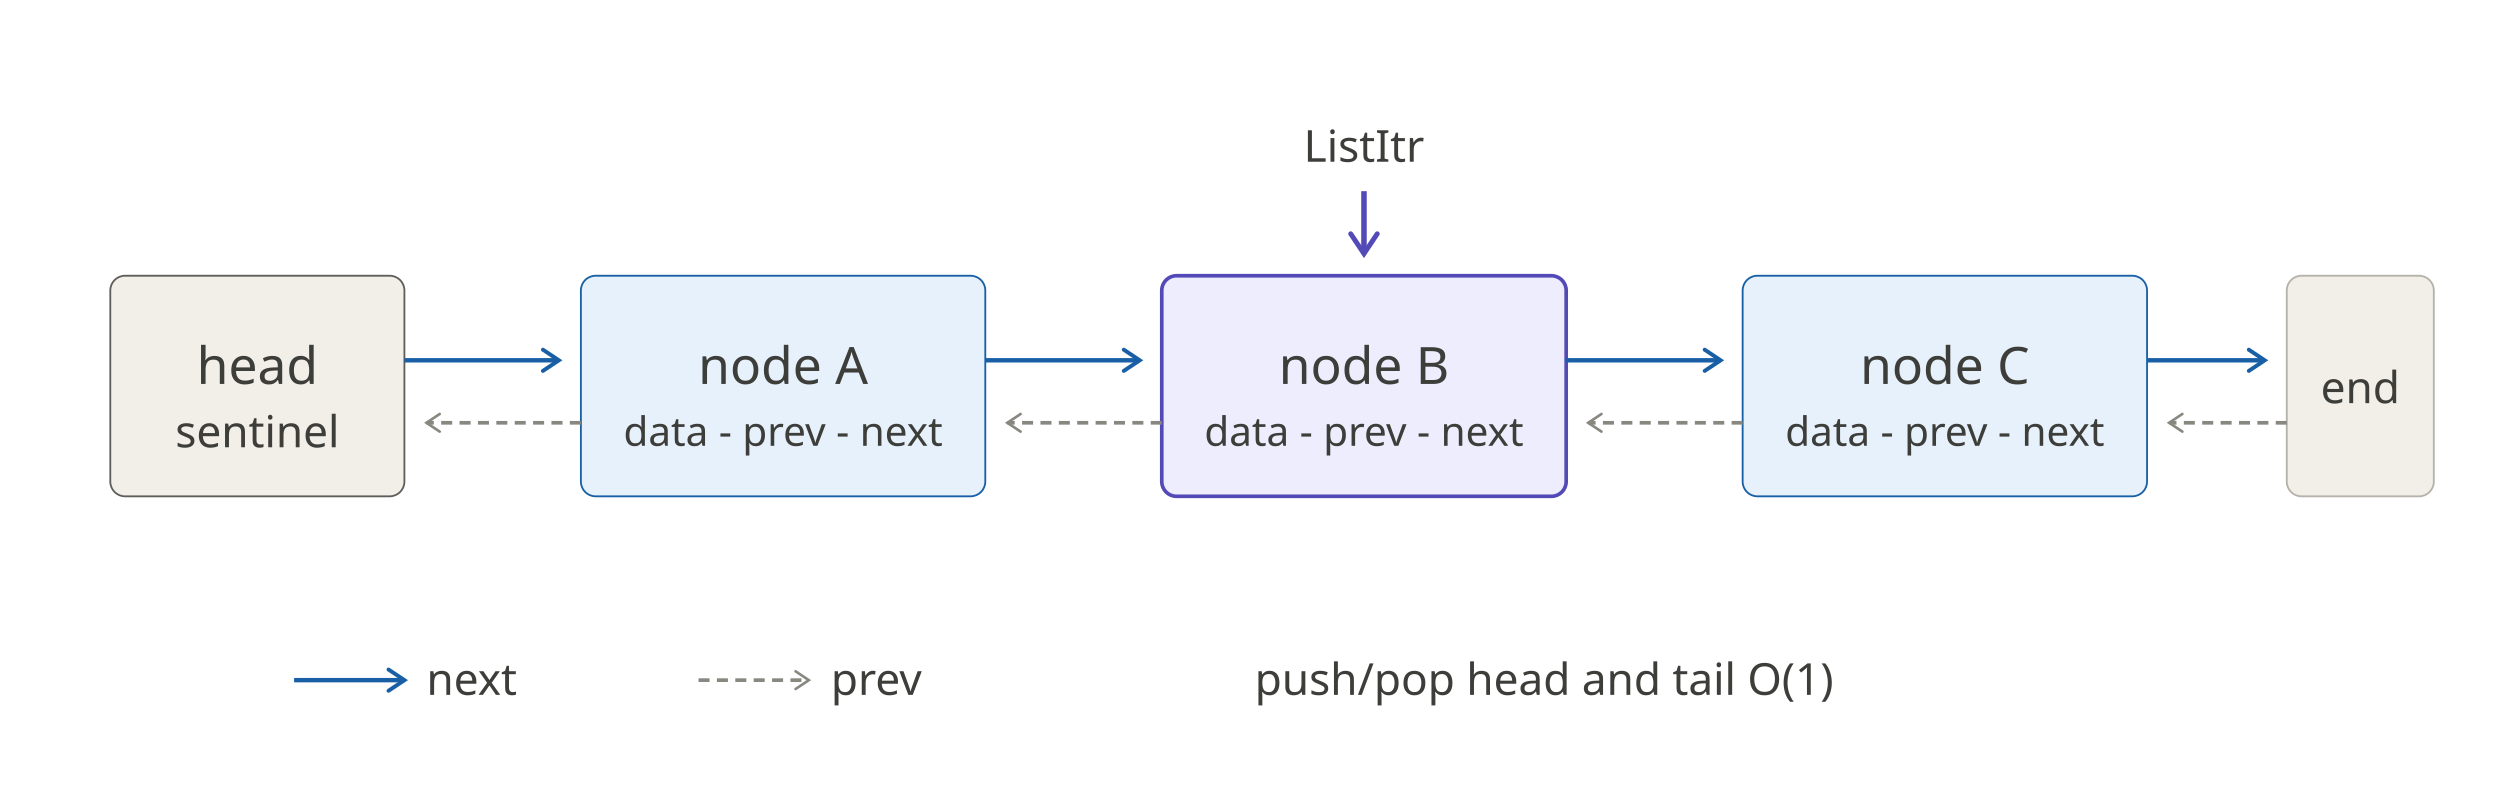
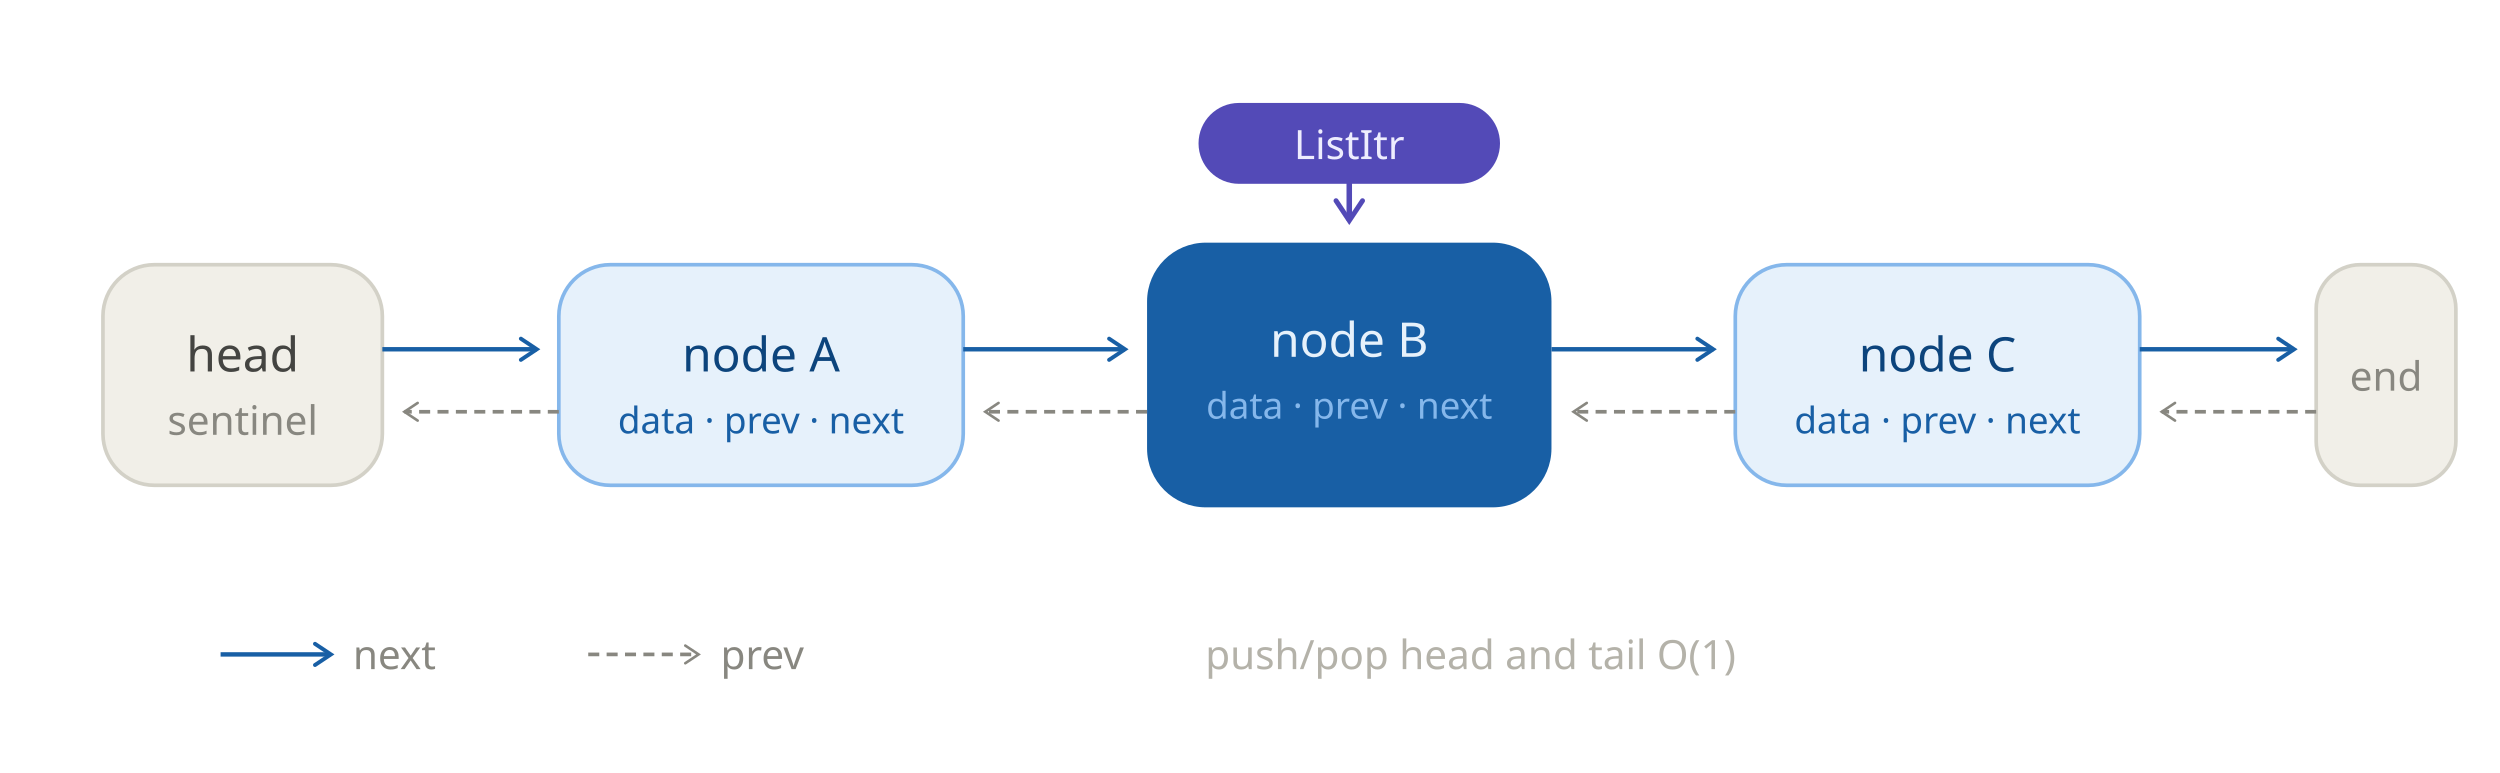
- <svg xmlns="http://www.w3.org/2000/svg" width="680" height="220" viewBox="0 0 680 220" role="img">
-   <style>text { font-family: sans-serif; fill: #3d3d3a; }</style>
+ <svg xmlns="http://www.w3.org/2000/svg" width="680" height="210" viewBox="0 0 680 210" role="img">
  <defs>
    <marker id="anxt" viewBox="0 0 10 10" refX="8" refY="5" markerWidth="6" markerHeight="6" orient="auto-start-reverse">
      <path d="M2 1L8 5L2 9" fill="none" stroke="#185FA5" stroke-width="1.5" stroke-linecap="round" />
    </marker>
    <marker id="aprv" viewBox="0 0 10 10" refX="8" refY="5" markerWidth="6" markerHeight="6" orient="auto-start-reverse">
      <path d="M2 1L8 5L2 9" fill="none" stroke="#888780" stroke-width="1.2" stroke-linecap="round" />
    </marker>
    <marker id="aitr" viewBox="0 0 10 10" refX="8" refY="5" markerWidth="6" markerHeight="6" orient="auto-start-reverse">
      <path d="M2 1L8 5L2 9" fill="none" stroke="#534AB7" stroke-width="1.5" stroke-linecap="round" />
    </marker>
  </defs>
-   <rect x="30" y="75" width="80" height="60" rx="4" fill="#F1EFE8" stroke="#5F5E5A" stroke-width="0.5" />
-   <text font-size="14" font-weight="500" x="70" y="99" text-anchor="middle" dominant-baseline="central" fill="#444441">head</text>
-   <text font-size="12" x="70" y="117" text-anchor="middle" dominant-baseline="central" fill="#888780">sentinel</text>
-   <rect x="158" y="75" width="110" height="60" rx="4" fill="#E6F1FB" stroke="#185FA5" stroke-width="0.5" />
-   <text font-size="14" font-weight="500" x="213" y="99" text-anchor="middle" dominant-baseline="central" fill="#0C447C">node A</text>
-   <text font-size="11" x="213" y="117" text-anchor="middle" dominant-baseline="central" fill="#185FA5">data - prev - next</text>
-   <rect x="316" y="75" width="110" height="60" rx="4" fill="#EEEDFE" stroke="#534AB7" stroke-width="1" />
-   <text font-size="14" font-weight="500" x="371" y="99" text-anchor="middle" dominant-baseline="central" fill="#3C3489">node B</text>
-   <text font-size="11" x="371" y="117" text-anchor="middle" dominant-baseline="central" fill="#534AB7">data - prev - next</text>
-   <rect x="474" y="75" width="110" height="60" rx="4" fill="#E6F1FB" stroke="#185FA5" stroke-width="0.5" />
-   <text font-size="14" font-weight="500" x="529" y="99" text-anchor="middle" dominant-baseline="central" fill="#0C447C">node C</text>
-   <text font-size="11" x="529" y="117" text-anchor="middle" dominant-baseline="central" fill="#185FA5">data - prev - next</text>
-   <rect x="622" y="75" width="40" height="60" rx="4" fill="#F1EFE8" stroke="#B4B2A9" stroke-width="0.5" />
-   <text font-size="12" x="642" y="105" text-anchor="middle" dominant-baseline="central" fill="#888780">end</text>
-   <line x1="110" y1="98" x2="152" y2="98" stroke="#185FA5" stroke-width="1.2" marker-end="url(#anxt)" />
-   <line x1="268" y1="98" x2="310" y2="98" stroke="#185FA5" stroke-width="1.2" marker-end="url(#anxt)" />
-   <line x1="426" y1="98" x2="468" y2="98" stroke="#185FA5" stroke-width="1.2" marker-end="url(#anxt)" />
-   <line x1="584" y1="98" x2="616" y2="98" stroke="#185FA5" stroke-width="1.2" marker-end="url(#anxt)" />
-   <line x1="158" y1="115" x2="116" y2="115" stroke="#888780" stroke-width="1" stroke-dasharray="3 2" marker-end="url(#aprv)" />
-   <line x1="316" y1="115" x2="274" y2="115" stroke="#888780" stroke-width="1" stroke-dasharray="3 2" marker-end="url(#aprv)" />
-   <line x1="474" y1="115" x2="432" y2="115" stroke="#888780" stroke-width="1" stroke-dasharray="3 2" marker-end="url(#aprv)" />
-   <line x1="622" y1="115" x2="590" y2="115" stroke="#888780" stroke-width="1" stroke-dasharray="3 2" marker-end="url(#aprv)" />
-   <line x1="371" y1="52" x2="371" y2="69" stroke="#534AB7" stroke-width="1.5" marker-end="url(#aitr)" />
-   <text font-size="12" x="371" y="44" text-anchor="middle" fill="#534AB7">ListItr</text>
-   <line x1="80" y1="185" x2="110" y2="185" stroke="#185FA5" stroke-width="1.2" marker-end="url(#anxt)" />
-   <text font-size="12" x="116" y="189" fill="#888780">next</text>
-   <line x1="190" y1="185" x2="220" y2="185" stroke="#888780" stroke-width="1" stroke-dasharray="3 2" marker-end="url(#aprv)" />
-   <text font-size="12" x="226" y="189" fill="#888780">prev</text>
-   <text font-size="12" x="420" y="189" text-anchor="middle" fill="#B4B2A9">push/pop head and tail O(1)</text>
+   <rect x="28" y="72" width="76" height="60" rx="14" fill="#F1EFE8" stroke="#D3D1C7" stroke-width="1" />
+   <text font-family="sans-serif" font-size="13" font-weight="500" x="66" y="96" text-anchor="middle" dominant-baseline="central" fill="#444441">head</text>
+   <text font-family="sans-serif" font-size="11" x="66" y="114" text-anchor="middle" dominant-baseline="central" fill="#888780">sentinel</text>
+   <rect x="152" y="72" width="110" height="60" rx="14" fill="#E6F1FB" stroke="#85B7EB" stroke-width="1" />
+   <text font-family="sans-serif" font-size="13" font-weight="500" x="207" y="96" text-anchor="middle" dominant-baseline="central" fill="#0C447C">node A</text>
+   <text font-family="sans-serif" font-size="10" x="207" y="114" text-anchor="middle" dominant-baseline="central" fill="#185FA5">data · prev · next</text>
+   <rect x="312" y="66" width="110" height="72" rx="16" fill="#185FA5" />
+   <text font-family="sans-serif" font-size="13" font-weight="500" x="367" y="92" text-anchor="middle" dominant-baseline="central" fill="#E6F1FB">node B</text>
+   <text font-family="sans-serif" font-size="10" x="367" y="110" text-anchor="middle" dominant-baseline="central" fill="#85B7EB">data · prev · next</text>
+   <rect x="472" y="72" width="110" height="60" rx="14" fill="#E6F1FB" stroke="#85B7EB" stroke-width="1" />
+   <text font-family="sans-serif" font-size="13" font-weight="500" x="527" y="96" text-anchor="middle" dominant-baseline="central" fill="#0C447C">node C</text>
+   <text font-family="sans-serif" font-size="10" x="527" y="114" text-anchor="middle" dominant-baseline="central" fill="#185FA5">data · prev · next</text>
+   <rect x="630" y="72" width="38" height="60" rx="12" fill="#F1EFE8" stroke="#D3D1C7" stroke-width="1" />
+   <text font-family="sans-serif" font-size="11" x="649" y="102" text-anchor="middle" dominant-baseline="central" fill="#888780">end</text>
+   <line x1="104" y1="95" x2="146" y2="95" stroke="#185FA5" stroke-width="1.2" marker-end="url(#anxt)" />
+   <line x1="262" y1="95" x2="306" y2="95" stroke="#185FA5" stroke-width="1.2" marker-end="url(#anxt)" />
+   <line x1="422" y1="95" x2="466" y2="95" stroke="#185FA5" stroke-width="1.2" marker-end="url(#anxt)" />
+   <line x1="582" y1="95" x2="624" y2="95" stroke="#185FA5" stroke-width="1.2" marker-end="url(#anxt)" />
+   <line x1="152" y1="112" x2="110" y2="112" stroke="#888780" stroke-width="1" stroke-dasharray="3 2" marker-end="url(#aprv)" />
+   <line x1="312" y1="112" x2="268" y2="112" stroke="#888780" stroke-width="1" stroke-dasharray="3 2" marker-end="url(#aprv)" />
+   <line x1="472" y1="112" x2="428" y2="112" stroke="#888780" stroke-width="1" stroke-dasharray="3 2" marker-end="url(#aprv)" />
+   <line x1="630" y1="112" x2="588" y2="112" stroke="#888780" stroke-width="1" stroke-dasharray="3 2" marker-end="url(#aprv)" />
+   <line x1="367" y1="46" x2="367" y2="60" stroke="#534AB7" stroke-width="1.5" marker-end="url(#aitr)" />
+   <rect x="326" y="28" width="82" height="22" rx="11" fill="#534AB7" />
+   <text font-family="sans-serif" font-size="11" x="367" y="39" text-anchor="middle" dominant-baseline="central" fill="#EEEDFE">ListItr</text>
+   <line x1="60" y1="178" x2="90" y2="178" stroke="#185FA5" stroke-width="1.2" marker-end="url(#anxt)" />
+   <text font-family="sans-serif" font-size="11" x="96" y="182" fill="#888780">next</text>
+   <line x1="160" y1="178" x2="190" y2="178" stroke="#888780" stroke-width="1" stroke-dasharray="3 2" marker-end="url(#aprv)" />
+   <text font-family="sans-serif" font-size="11" x="196" y="182" fill="#888780">prev</text>
+   <text font-family="sans-serif" font-size="11" x="400" y="182" text-anchor="middle" fill="#B4B2A9">push/pop head and tail O(1)</text>
</svg>
